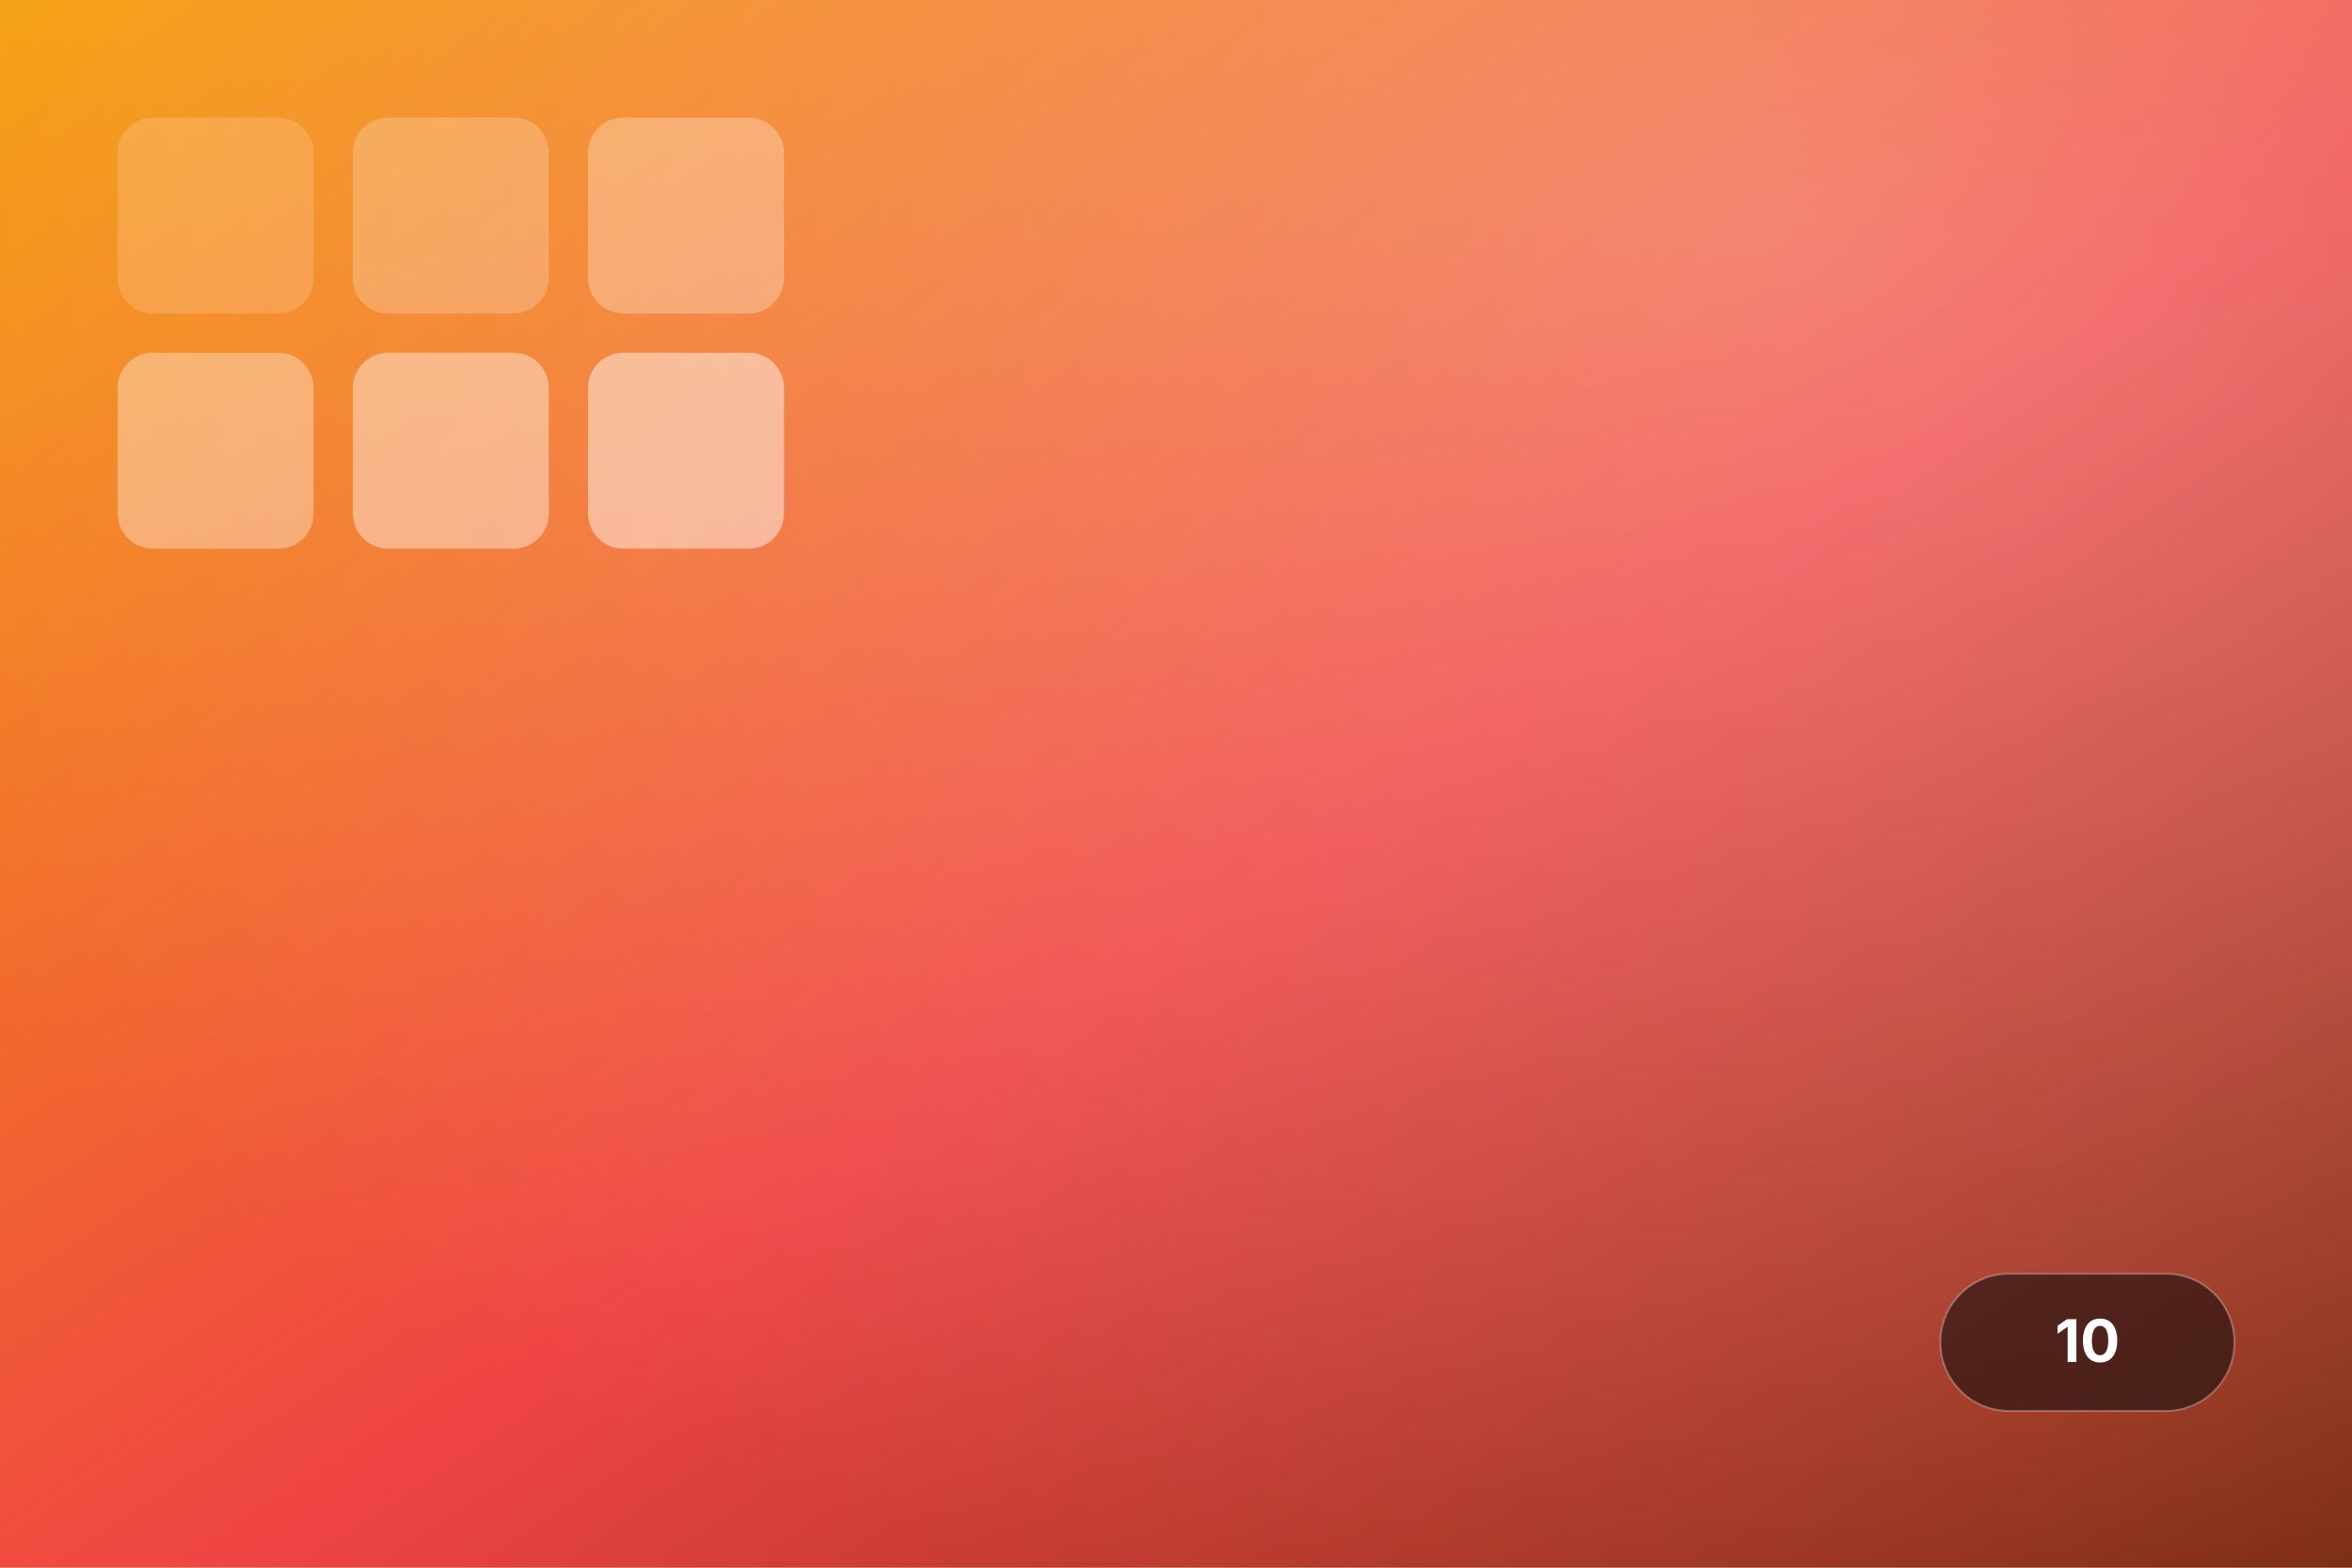
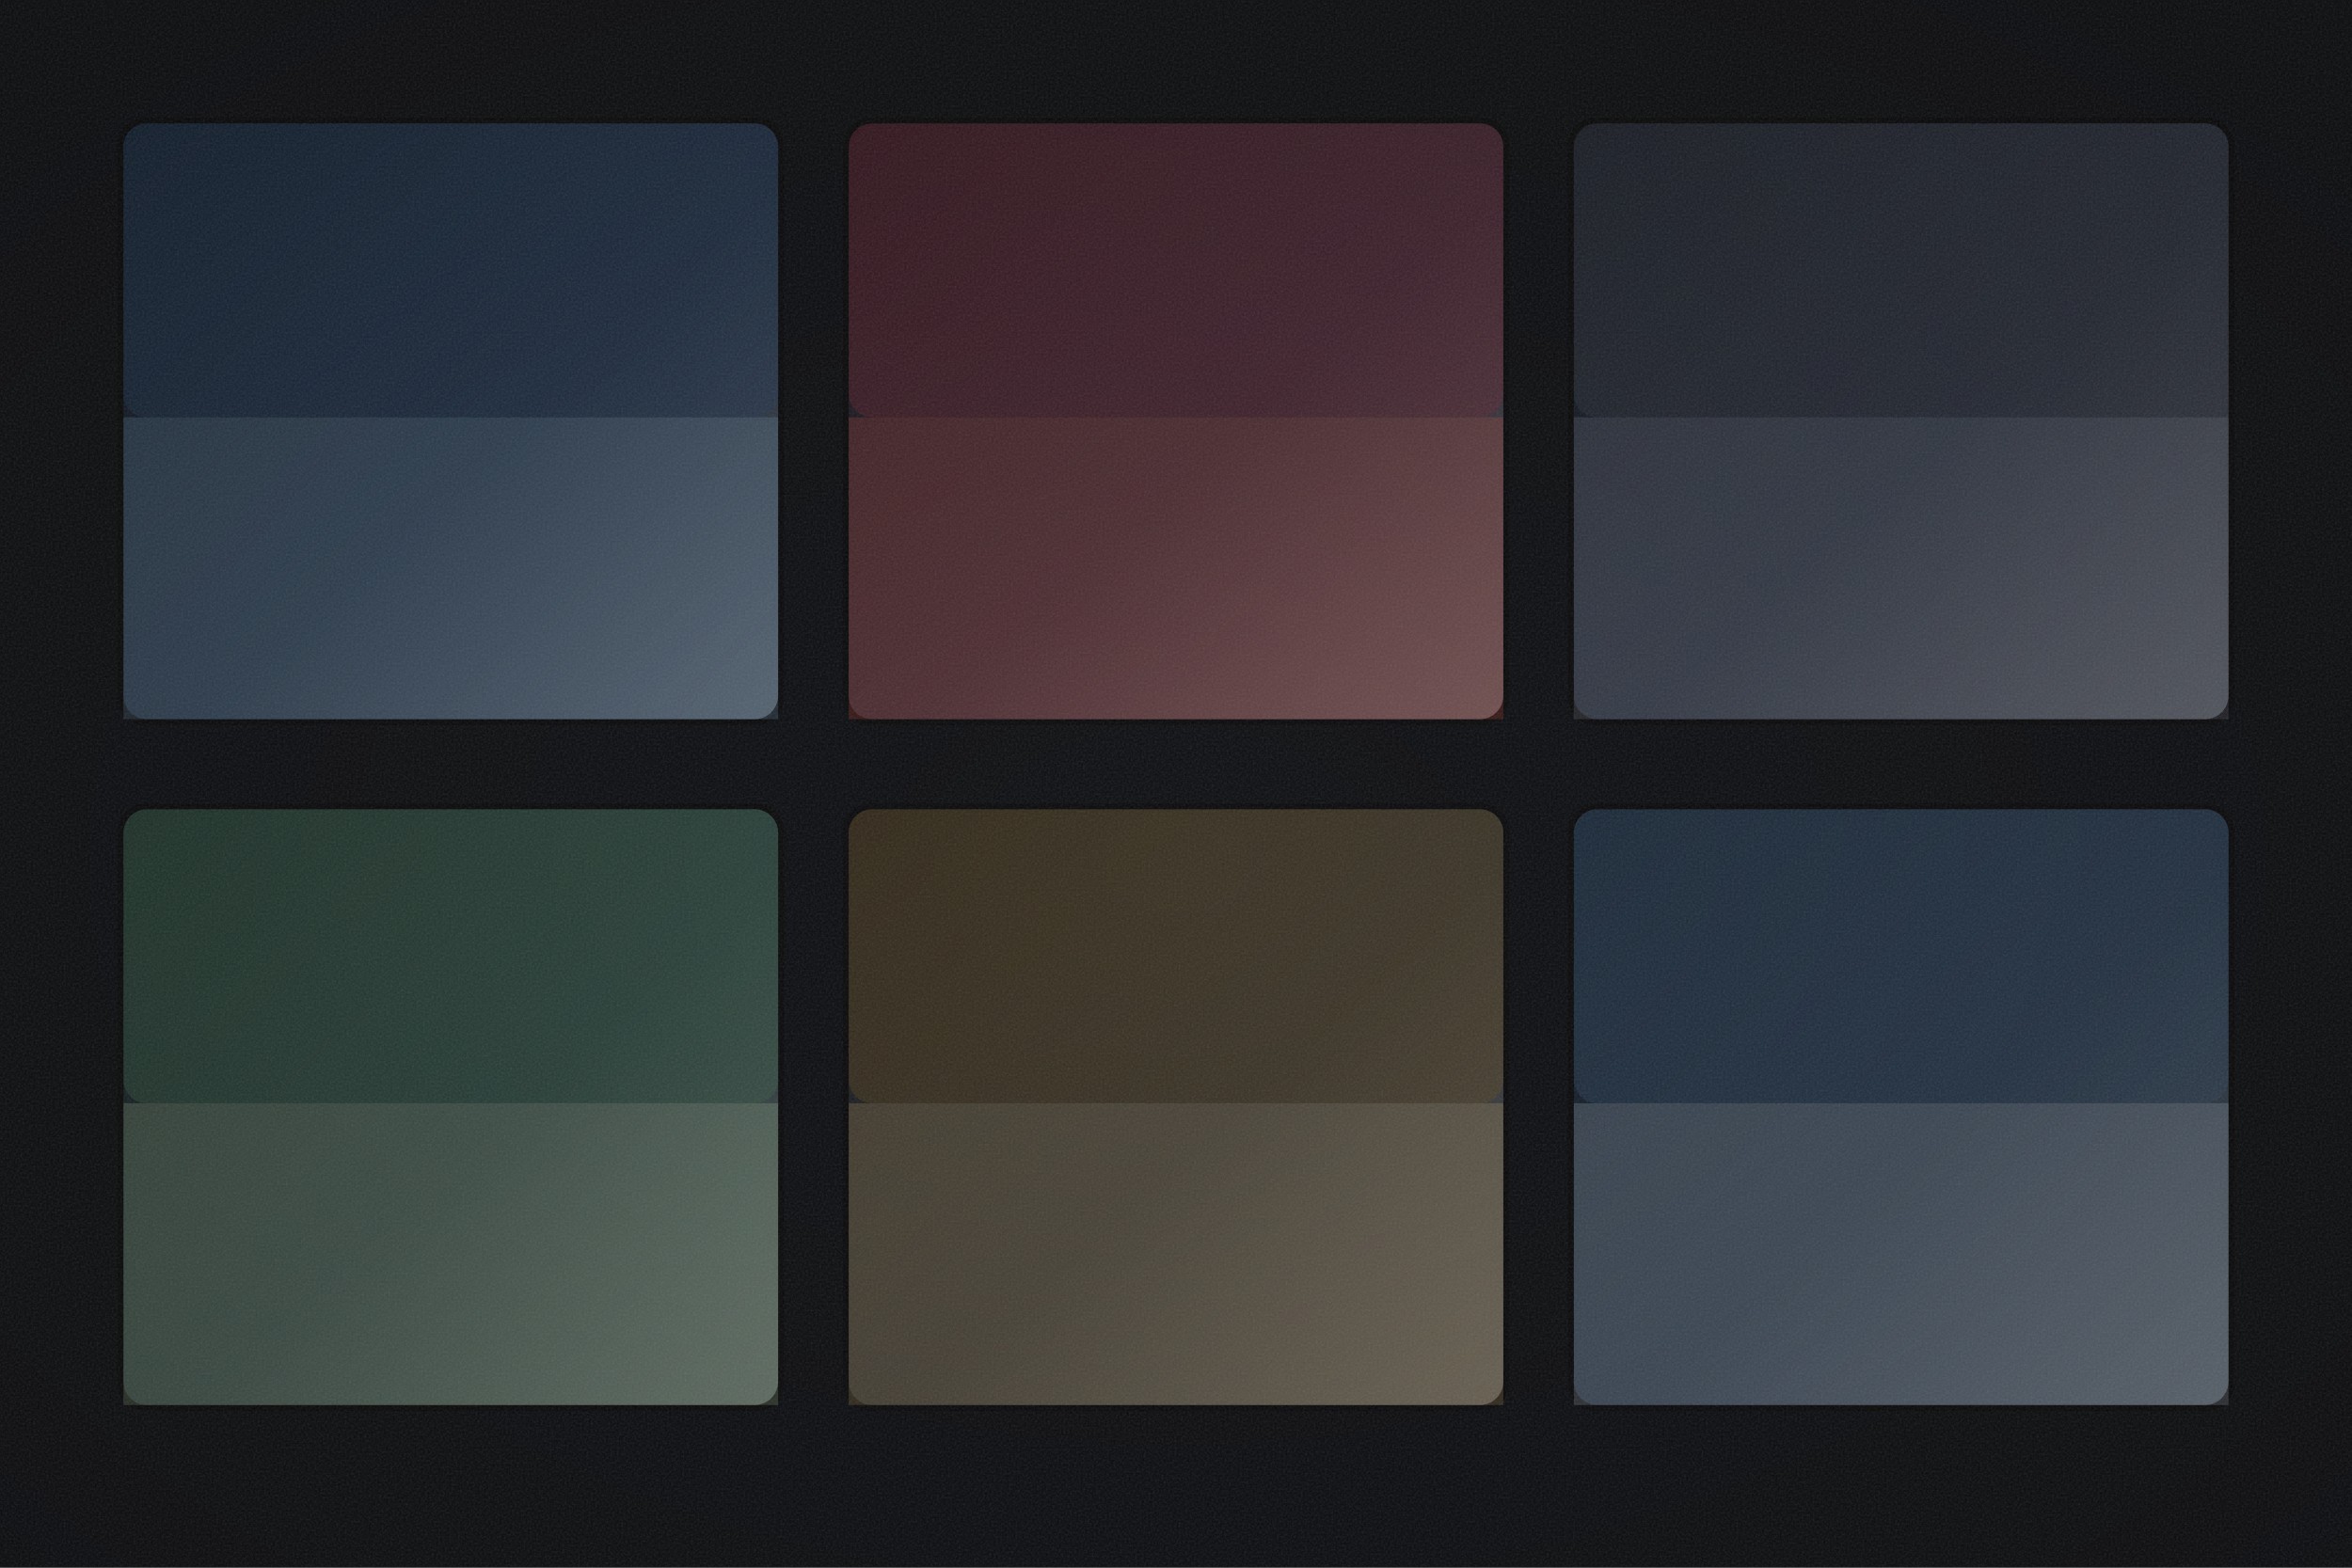
- <svg xmlns="http://www.w3.org/2000/svg" width="1200" height="800" viewBox="0 0 1200 800">
+ <svg xmlns="http://www.w3.org/2000/svg" width="1200" height="800" viewBox="0 0 1200 800" preserveAspectRatio="xMidYMid slice">
+   <style>
+     @keyframes drift-p4 {
+       0%, 100% { transform: translate3d(0, 0, 0) scale(1.06); }
+       50% { transform: translate3d(-2%, 2.5%, 0) scale(1.14); }
+     }
+     @keyframes grain-p4 {
+       0%, 100% { transform: translate(0, 0); opacity: 0.14; }
+       25% { transform: translate(-1.5%, 1%); opacity: 0.2; }
+       50% { transform: translate(1%, -1.5%); opacity: 0.12; }
+       75% { transform: translate(1.5%, 1.5%); opacity: 0.18; }
+     }
+     .drift { animation: drift-p4 34s ease-in-out infinite; transform-origin: center; }
+     .grain { animation: grain-p4 7s steps(4, end) infinite; }
+     @media (prefers-reduced-motion: reduce) {
+       .drift, .grain { animation: none; }
+     }
+   </style>
  <defs>
    <linearGradient id="gp4" x1="0" y1="0" x2="1" y2="1">
-       <stop offset="0%" stop-color="#F59E0B" />
-       <stop offset="55%" stop-color="#EF4444" />
-       <stop offset="100%" stop-color="#7C2D12" />
+       <stop offset="0%" stop-color="#0D1B2A">
+         <animate attributeName="stop-color" values="#0D1B2A;#3A506B;#0D1B2A" dur="22s" repeatCount="indefinite" />
+       </stop>
+       <stop offset="55%" stop-color="#3A506B">
+         <animate attributeName="stop-color" values="#3A506B;#C9D6E3;#3A506B" dur="26s" repeatCount="indefinite" />
+       </stop>
+       <stop offset="100%" stop-color="#C9D6E3">
+         <animate attributeName="stop-color" values="#C9D6E3;#0D1B2A;#C9D6E3" dur="30s" repeatCount="indefinite" />
+       </stop>
    </linearGradient>
-     <radialGradient id="rp4" cx="0.75" cy="0.15" r="0.9">
-       <stop offset="0%" stop-color="#ffffff" stop-opacity="0.28" />
+     <radialGradient id="rp4" cx="0.72" cy="0.14" r="0.95">
+       <stop offset="0%" stop-color="#ffffff" stop-opacity="0.3" />
      <stop offset="100%" stop-color="#ffffff" stop-opacity="0" />
    </radialGradient>
+     <radialGradient id="vp4" cx="0.5" cy="0.55" r="0.75">
+       <stop offset="0%" stop-color="#000000" stop-opacity="0" />
+       <stop offset="100%" stop-color="#000000" stop-opacity="0.42" />
+     </radialGradient>
+     <filter id="np4" x="-10%" y="-10%" width="120%" height="120%">
+       <feTurbulence type="fractalNoise" baseFrequency="0.9" numOctaves="3" stitchTiles="stitch" />
+       <feColorMatrix type="saturate" values="0" />
+     </filter>
  </defs>
-   <rect width="1200" height="800" fill="url(#gp4)" />
-   <rect width="1200" height="800" fill="url(#rp4)" />
-   <rect x="60" y="60" width="100" height="100" rx="18" fill="#ffffff" opacity="0.16" />
-   <rect x="180" y="60" width="100" height="100" rx="18" fill="#ffffff" opacity="0.22" />
-   <rect x="300" y="60" width="100" height="100" rx="18" fill="#ffffff" opacity="0.28" />
-   <rect x="60" y="180" width="100" height="100" rx="18" fill="#ffffff" opacity="0.34" />
-   <rect x="180" y="180" width="100" height="100" rx="18" fill="#ffffff" opacity="0.40" />
-   <rect x="300" y="180" width="100" height="100" rx="18" fill="#ffffff" opacity="0.46" />
-   <g transform="translate(990 650)">
-     <rect width="150" height="70" rx="35" fill="rgba(10,10,12,0.55)" stroke="rgba(255,255,255,0.28)" />
-     <text x="75" y="45" text-anchor="middle" font-family="-apple-system, system-ui, sans-serif" font-size="30" font-weight="700" fill="#ffffff">10</text>
+   <rect width="1200" height="800" fill="#0C0D10" />
+   <g>
+     <rect x="60" y="60" width="340" height="310" rx="14" fill="#000000" opacity="0.35" />
+     <rect x="63" y="63" width="334" height="304" rx="12" fill="#101826" opacity="0.55" />
+     <rect x="63" y="63" width="334" height="304" rx="12" fill="url(#gp4)" opacity="0.35" />
+     <rect x="63" y="63" width="334" height="150" rx="12" fill="#25405E" opacity="0.35" />
+     <rect x="63" y="213" width="334" height="154" fill="#7FA8C9" opacity="0.22" />
  </g>
+   <g>
+     <rect x="430" y="60" width="340" height="310" rx="14" fill="#000000" opacity="0.35" />
+     <rect x="433" y="63" width="334" height="304" rx="12" fill="#2A0F14" opacity="0.55" />
+     <rect x="433" y="63" width="334" height="304" rx="12" fill="url(#gp4)" opacity="0.35" />
+     <rect x="433" y="63" width="334" height="150" rx="12" fill="#7A2430" opacity="0.35" />
+     <rect x="433" y="213" width="334" height="154" fill="#E0523F" opacity="0.22" />
+   </g>
+   <g>
+     <rect x="800" y="60" width="340" height="310" rx="14" fill="#000000" opacity="0.35" />
+     <rect x="803" y="63" width="334" height="304" rx="12" fill="#16161C" opacity="0.55" />
+     <rect x="803" y="63" width="334" height="304" rx="12" fill="url(#gp4)" opacity="0.35" />
+     <rect x="803" y="63" width="334" height="150" rx="12" fill="#3A3A46" opacity="0.35" />
+     <rect x="803" y="213" width="334" height="154" fill="#8C8C9E" opacity="0.22" />
+   </g>
+   <g>
+     <rect x="60" y="410" width="340" height="310" rx="14" fill="#000000" opacity="0.35" />
+     <rect x="63" y="413" width="334" height="304" rx="12" fill="#1A2A1E" opacity="0.55" />
+     <rect x="63" y="413" width="334" height="304" rx="12" fill="url(#gp4)" opacity="0.35" />
+     <rect x="63" y="413" width="334" height="150" rx="12" fill="#3E6B4A" opacity="0.35" />
+     <rect x="63" y="563" width="334" height="154" fill="#B9D9A3" opacity="0.22" />
+   </g>
+   <g>
+     <rect x="430" y="410" width="340" height="310" rx="14" fill="#000000" opacity="0.35" />
+     <rect x="433" y="413" width="334" height="304" rx="12" fill="#241C0E" opacity="0.55" />
+     <rect x="433" y="413" width="334" height="304" rx="12" fill="url(#gp4)" opacity="0.35" />
+     <rect x="433" y="413" width="334" height="150" rx="12" fill="#6B4E1E" opacity="0.35" />
+     <rect x="433" y="563" width="334" height="154" fill="#D9B26A" opacity="0.22" />
+   </g>
+   <g>
+     <rect x="800" y="410" width="340" height="310" rx="14" fill="#000000" opacity="0.35" />
+     <rect x="803" y="413" width="334" height="304" rx="12" fill="#0D1B2A" opacity="0.55" />
+     <rect x="803" y="413" width="334" height="304" rx="12" fill="url(#gp4)" opacity="0.35" />
+     <rect x="803" y="413" width="334" height="150" rx="12" fill="#3A506B" opacity="0.35" />
+     <rect x="803" y="563" width="334" height="154" fill="#C9D6E3" opacity="0.22" />
+   </g>
+   <rect width="1200" height="800" fill="url(#vp4)" opacity="0.6" />
+   <rect class="grain" width="1200" height="800" filter="url(#np4)" opacity="0.14" />
</svg>
